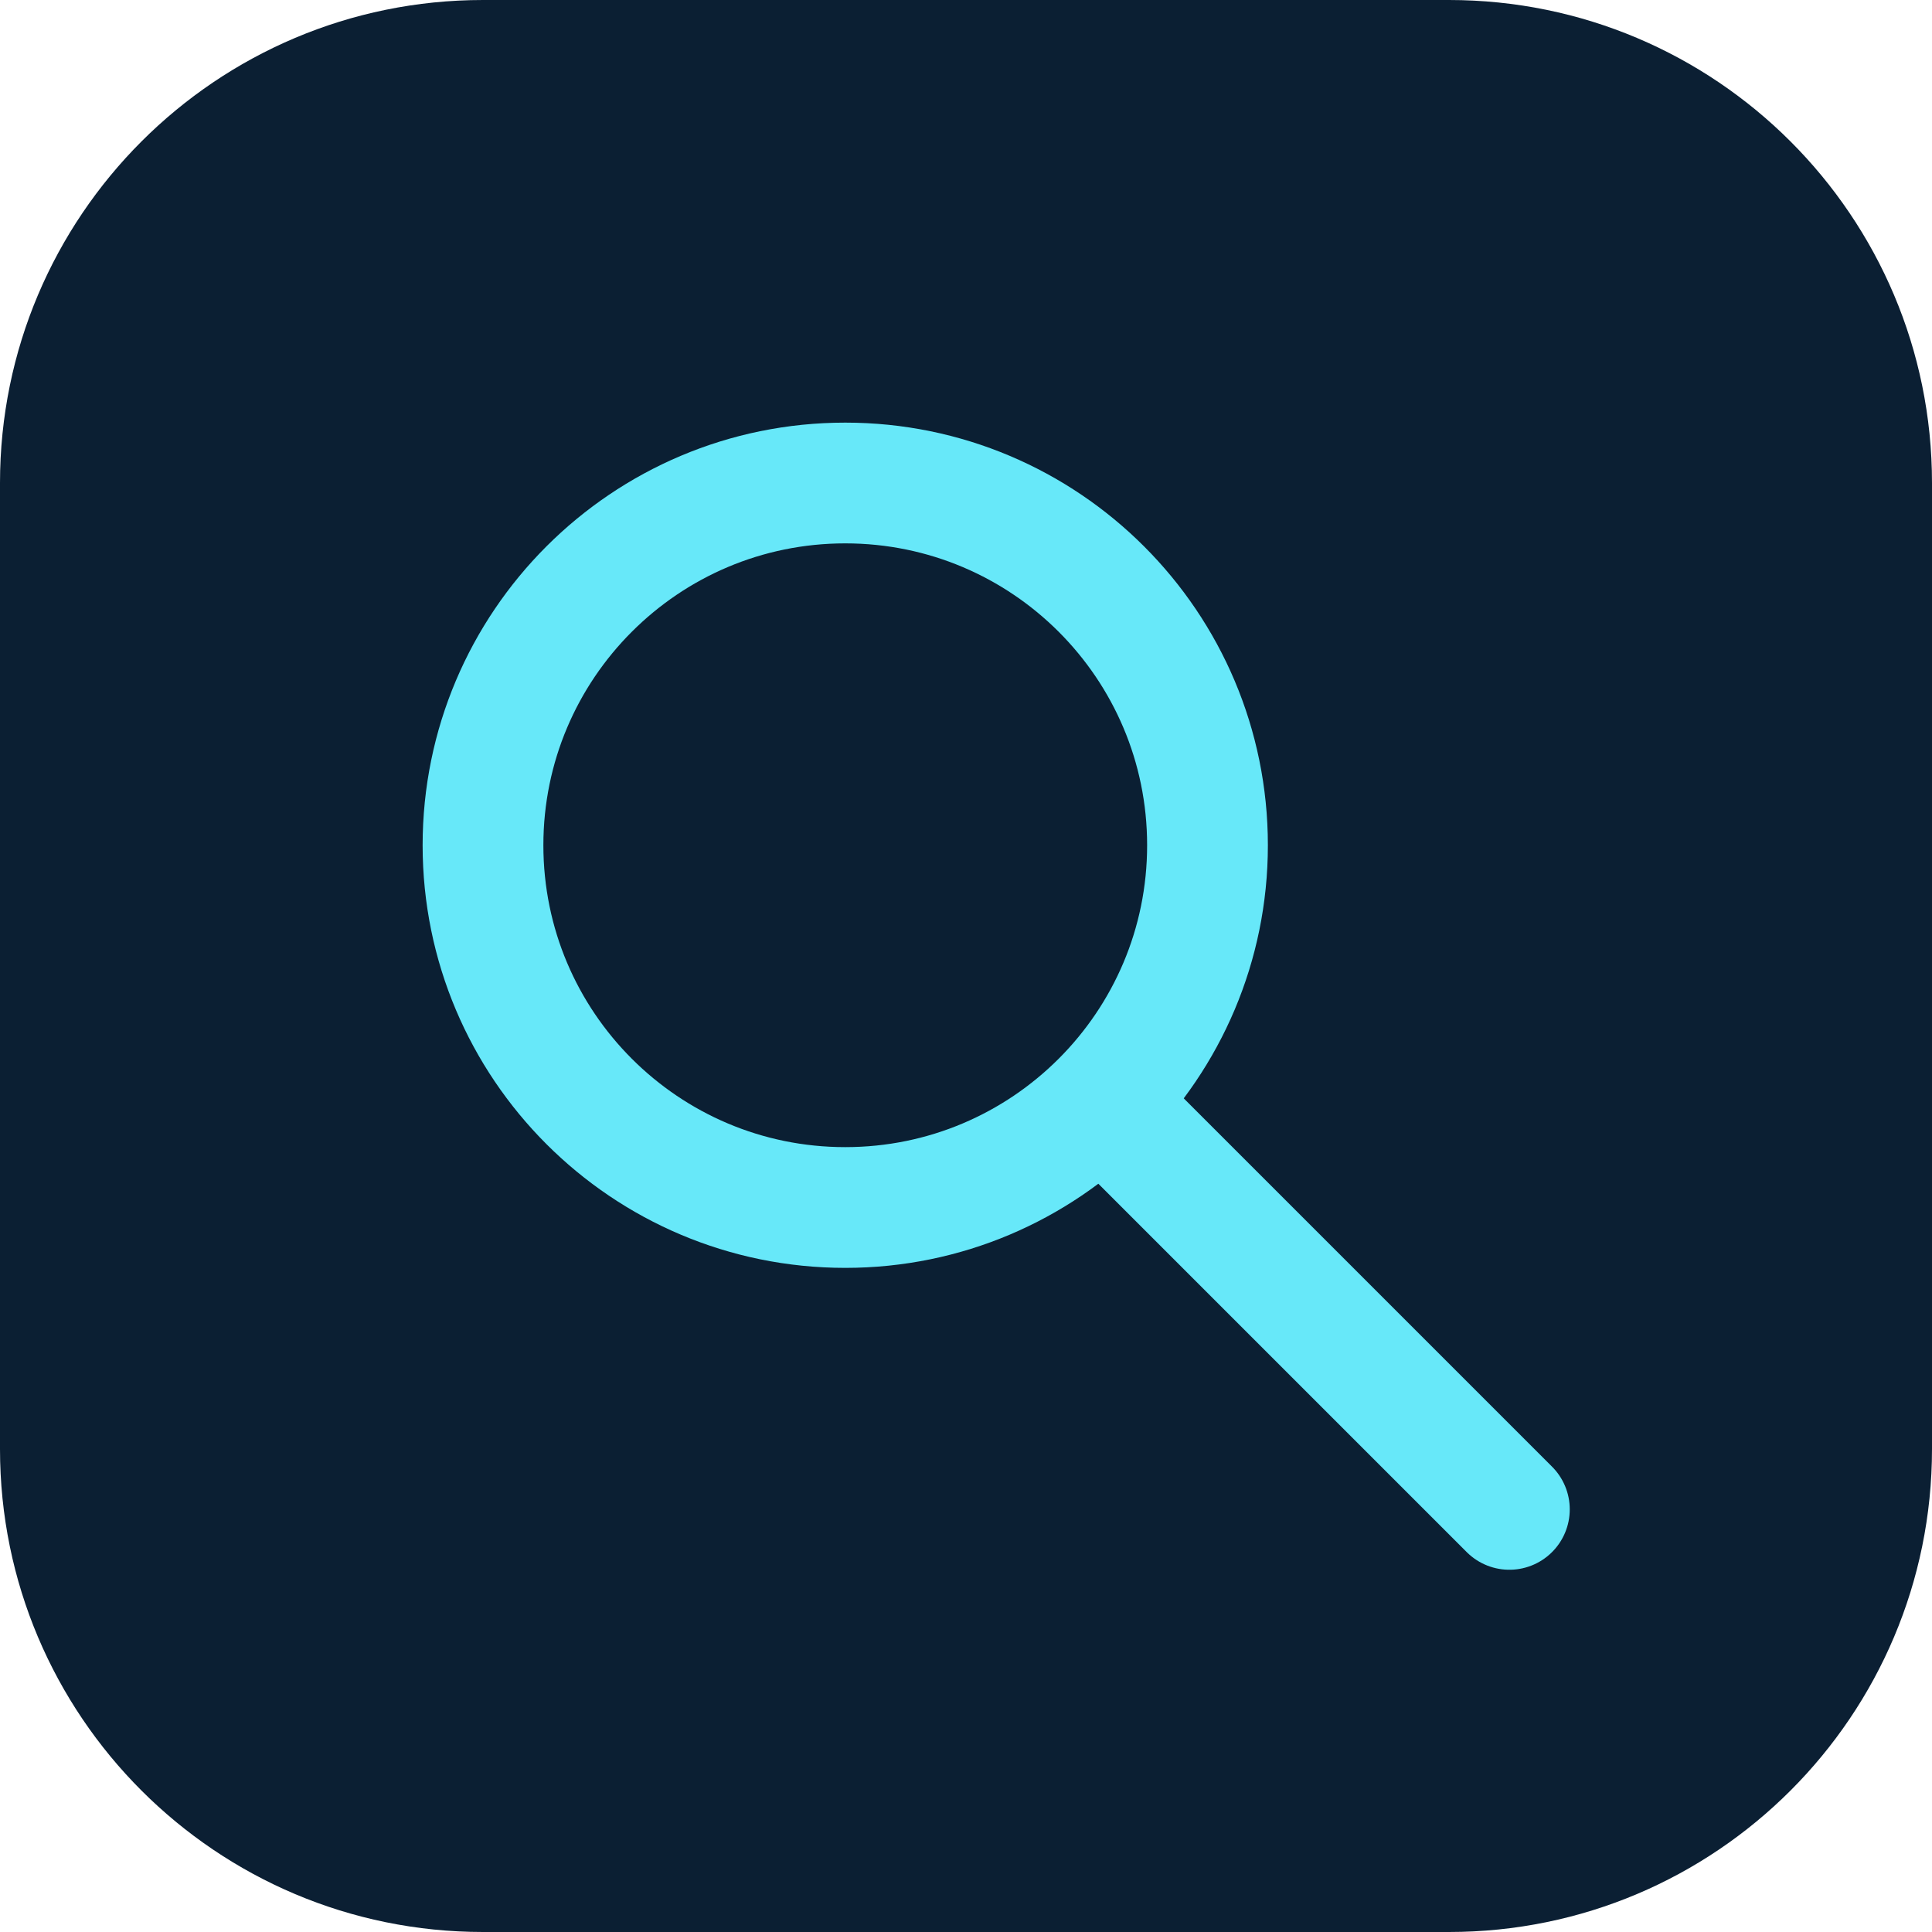
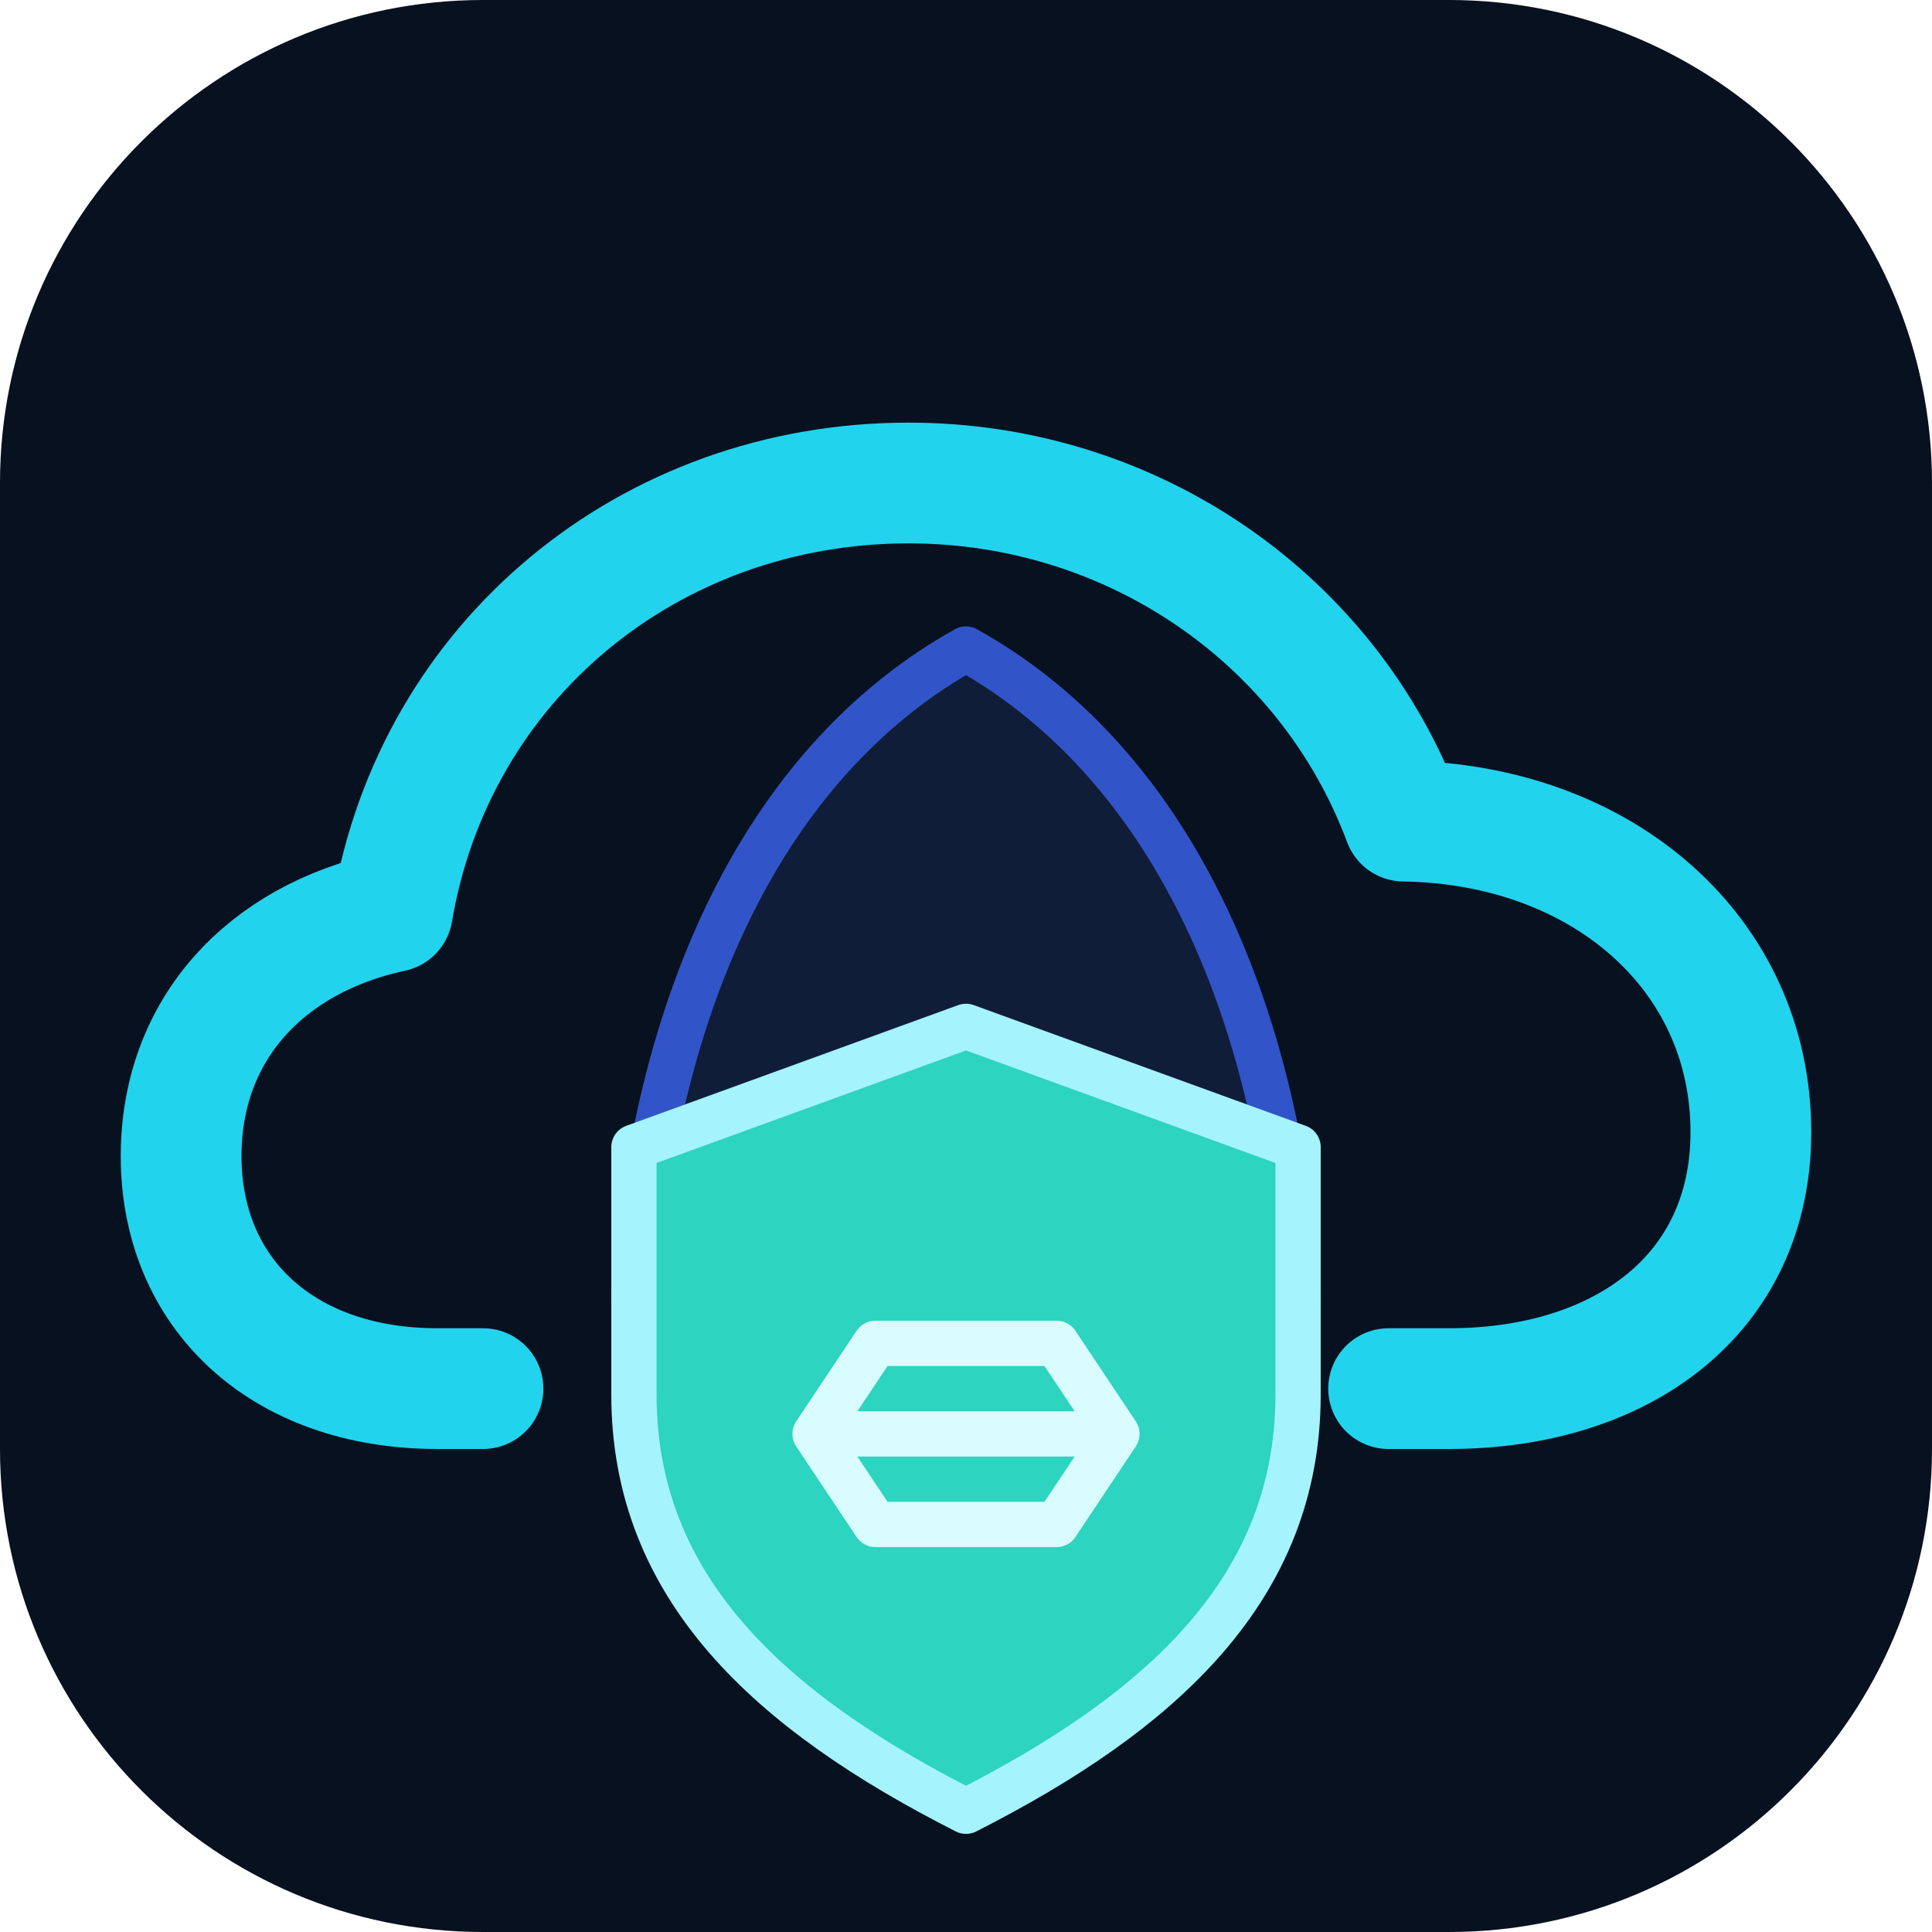
<svg xmlns="http://www.w3.org/2000/svg" viewBox="0 0 64 64" role="img" aria-label="Cloudsneeker">
-   <rect width="64" height="64" rx="16" fill="#0B1F33" />
-   <circle cx="28" cy="28" r="12" fill="none" stroke="#67E8F9" stroke-width="4" />
-   <path d="M37.5 37.5 L50 50" stroke="#67E8F9" stroke-width="4" stroke-linecap="round" />
+   <defs>
+     <linearGradient id="cloud" x1="8" y1="18" x2="56" y2="47">
+       <stop stop-color="#22D3EE" />
+       <stop offset=".52" stop-color="#2583FF" />
+       <stop offset="1" stop-color="#8B5CF6" />
+     </linearGradient>
+     <linearGradient id="shield" x1="23" y1="37" x2="43" y2="58">
+       <stop stop-color="#2DD4BF" />
+       <stop offset=".5" stop-color="#2583FF" />
+       <stop offset="1" stop-color="#8B5CF6" />
+     </linearGradient>
+   </defs>
+   <rect width="64" height="64" rx="16" fill="#07111F" />
+   <path d="M16 46h-1.5C9.3 46 6 42.8 6 38.3c0-4.2 2.8-7.2 7-8.1C14.4 21.9 21.5 16 30.1 16c7.4 0 13.9 4.5 16.4 11.2C53.1 27.3 58 31.6 58 37.5 58 42.9 53.7 46 48 46h-2" fill="none" stroke="url(#cloud)" stroke-width="4" stroke-linecap="round" stroke-linejoin="round" />
+   <path d="M21 43c.7-10.4 4.7-18 11-21.5C38.3 25 42.3 32.6 43 43l-5.8 8H26.8L21 43Z" fill="#101D38" stroke="#3155C8" stroke-width="1.5" stroke-linejoin="round" />
+   <path d="m26.5 37 4 1.2-4.4 1.2M37.5 37l-4 1.2 4.4 1.2" fill="none" stroke="#67E8F9" stroke-width="1.8" stroke-linecap="round" stroke-linejoin="round" />
+   <path d="m32 34 11 4v8.2c0 6.4-4.5 10.5-11 13.8-6.5-3.3-11-7.4-11-13.8V38l11-4Z" fill="url(#shield)" stroke="#A5F3FC" stroke-width="1.5" stroke-linejoin="round" />
+   <path d="M27 47.5h10M29 44.5h6l2 3-2 3h-6l-2-3 2-3Z" fill="none" stroke="#D9FCFF" stroke-width="1.5" stroke-linecap="round" stroke-linejoin="round" />
</svg>
